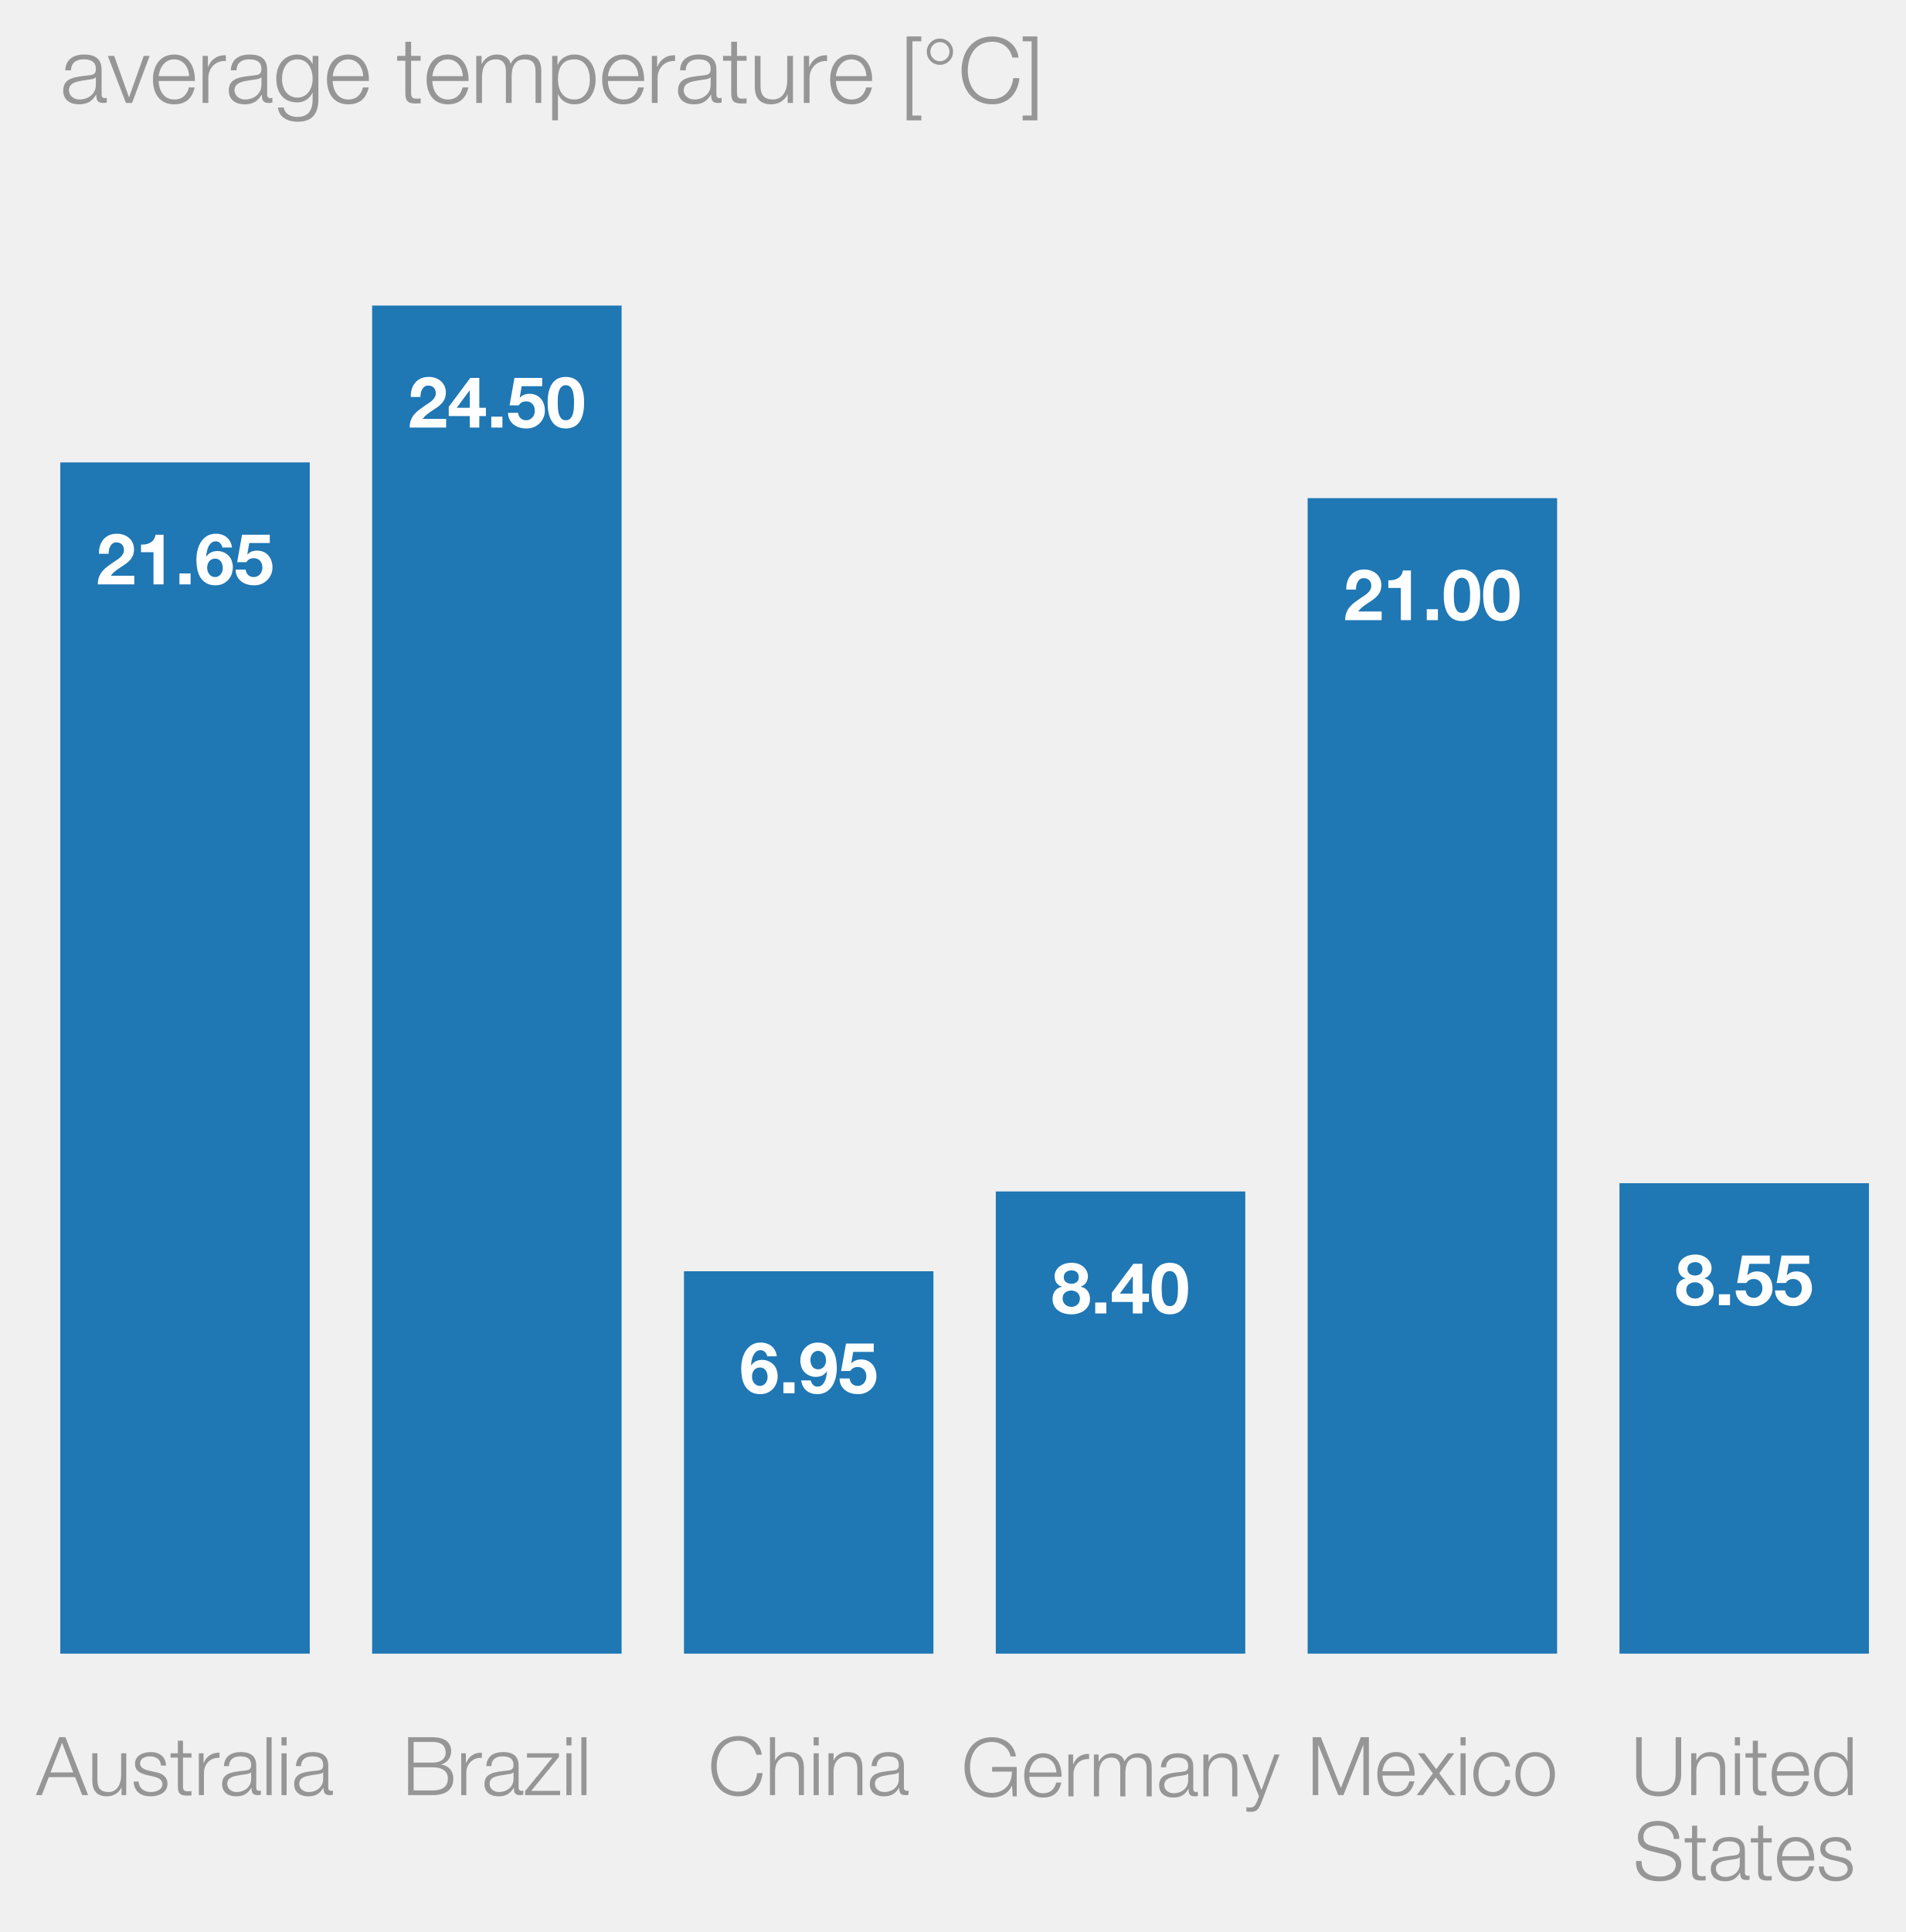
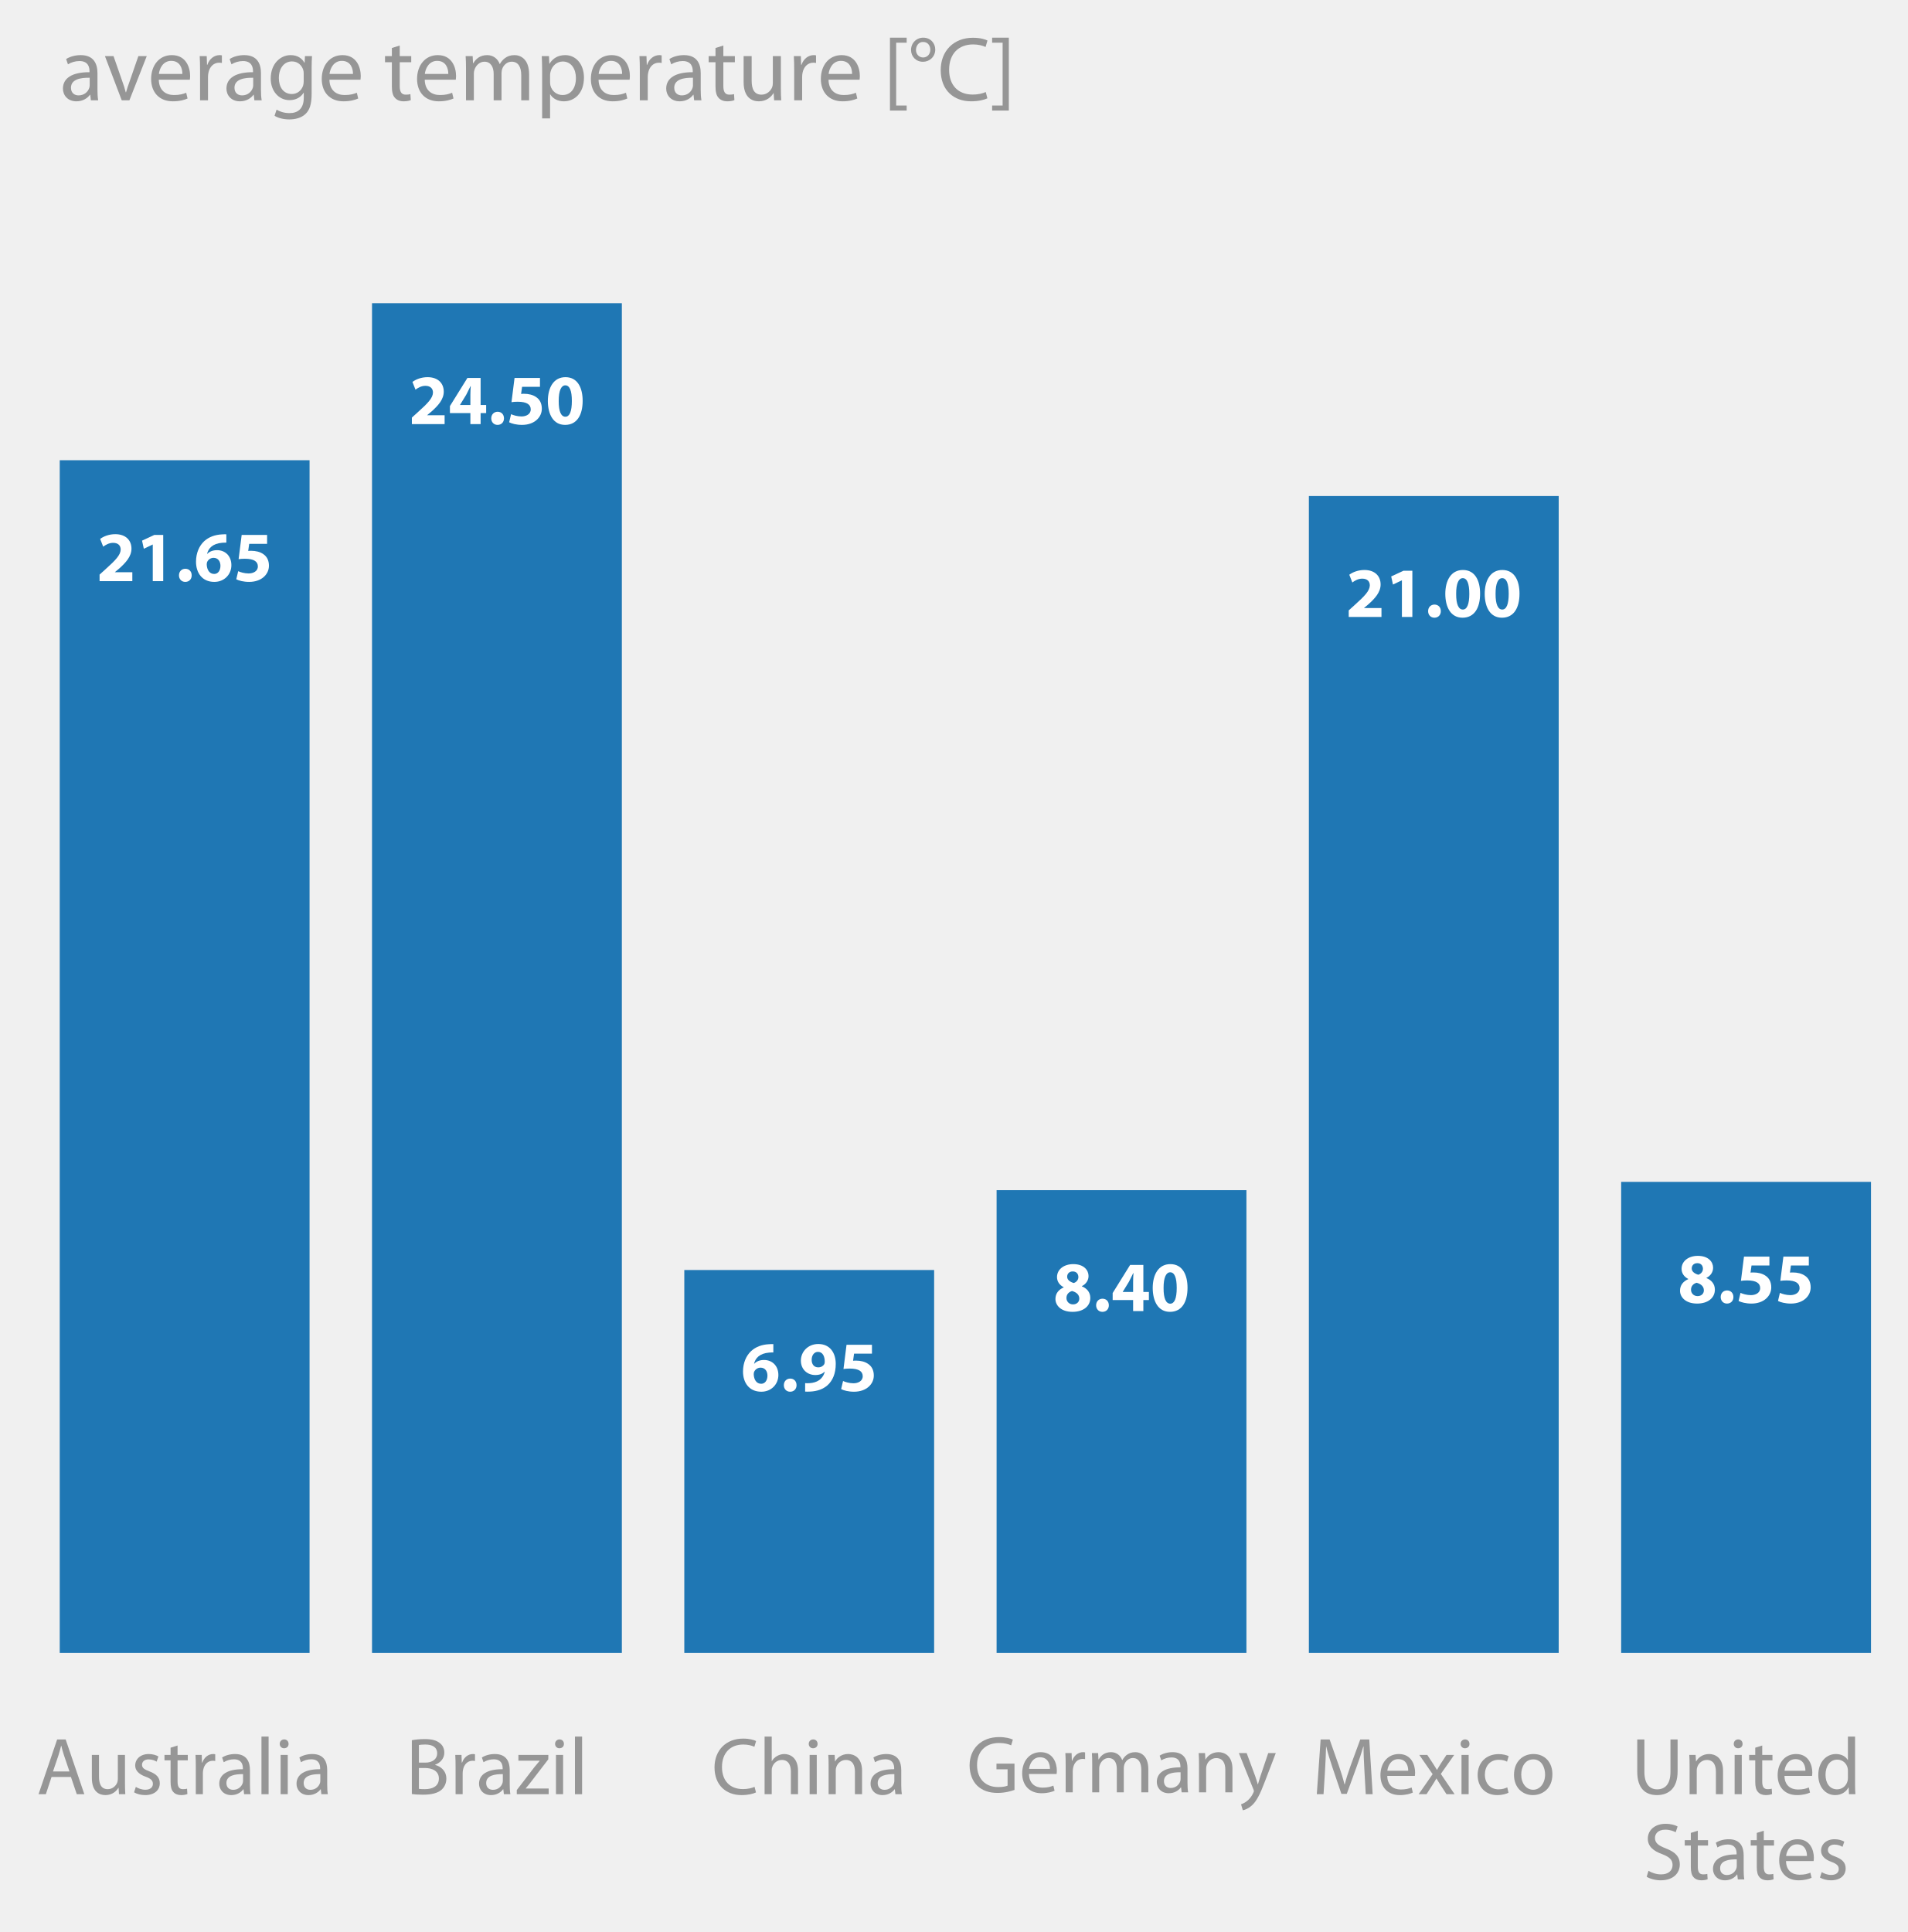
- <svg xmlns="http://www.w3.org/2000/svg" xmlns:xlink="http://www.w3.org/1999/xlink" height="508.507" viewBox="0 0 376.227 381.38" width="501.636">
+ <svg xmlns="http://www.w3.org/2000/svg" xmlns:xlink="http://www.w3.org/1999/xlink" width="501.465" height="507.892" viewBox="0 0 376.099 380.919">
  <defs>
-     <style>*{stroke-linecap:butt;stroke-linejoin:round}</style>
+     <style>*{stroke-linejoin:round;stroke-linecap:butt}</style>
  </defs>
  <g id="figure_1">
-     <path d="M0 381.38h376.227V0H0z" style="fill:none" id="patch_1" />
+     <path d="M0 380.92h376.099V0H0v380.92z" style="fill:none" id="patch_1" />
    <g id="axes_1">
-       <path d="M11.907 326.435h357.12V60.323H11.907z" style="fill:none" id="patch_2" />
+       <path d="M11.779 325.892h357.12V59.78H11.779v266.112z" style="fill:none" id="patch_2" />
      <g id="matplotlib.axis_1">
        <g id="xtick_1">
          <g id="line2d_1">
            <defs>
-               <path d="M0 0v3.5" id="m6595625909" />
-             </defs>
-             <use style="fill:#969696" x="36.536" xlink:href="#m6595625909" y="326.435" />
-           </g>
-           <g style="fill:#969696" transform="matrix(.16 0 0 -.16 7.2 354.36)" id="text_1">
-             <defs>
-               <path d="M-45 0h467l551 1421h2080L3610 0h467L2285 4570h-487L-45 0zm2067 4134 884-2342H1107l915 2342z" id="HelveticaNeue-Light-41" transform="scale(.01563)" />
-               <path d="M3059 3302h-403V1568c0-672-301-1325-992-1325-640 0-864 314-883 909v2150H378V1158C378 390 704-96 1536-96c493 0 928 250 1139 691h13V0h371v3302z" id="HelveticaNeue-Light-75" transform="scale(.01563)" />
-               <path d="M2765 2336c-26 717-551 1062-1210 1062-582 0-1241-256-1241-928 0-563 396-742 921-883l519-115c364-90 723-218 723-602 0-460-525-627-903-627-537 0-940 282-972 826H198C262 262 787-96 1555-96c615 0 1325 275 1325 992 0 576-480 845-941 915l-537 122c-276 70-685 198-685 557 0 428 422 569 781 569 460 0 844-224 864-723h403z" id="HelveticaNeue-Light-73" transform="scale(.01563)" />
-               <path d="M1024 4294H621v-992H45v-339h576V704c-7-563 179-742 717-742 121 0 236 12 358 12v346c-115-13-230-19-346-19-288 19-326 173-326 435v2227h672v339h-672v992z" id="HelveticaNeue-Light-74" transform="scale(.01563)" />
-               <path d="M384 0h403v1760c0 685 499 1222 1229 1184v403c-595 26-1043-288-1248-819h-13v774H384V0z" id="HelveticaNeue-Light-72" transform="scale(.01563)" />
-               <path d="M2496 1280c6-646-538-1037-1152-1037-378 0-736 250-736 653 0 646 851 640 1536 762 109 19 288 51 339 147h13v-525zM749 2291c13 538 384 768 883 768 474 0 864-134 864-678 0-365-186-410-518-448-871-103-1773-135-1773-1063 0-665 499-966 1107-966 634 0 922 243 1203 672h13c0-346 64-576 474-576 108 0 172 6 262 26v339c-32-13-83-26-128-26-160 0-237 90-237 243v1754c0 883-633 1062-1216 1062-755 0-1299-332-1337-1107h403z" id="HelveticaNeue-Light-61" transform="scale(.01563)" />
-               <path d="M390 0h404v4570H390V0z" id="HelveticaNeue-Light-6c" transform="scale(.01563)" />
-               <path d="M390 0h404v3302H390V0zm0 3923h404v647H390v-647z" id="HelveticaNeue-Light-69" transform="scale(.01563)" />
-             </defs>
-             <use xlink:href="#HelveticaNeue-Light-41" />
-             <use x="63" xlink:href="#HelveticaNeue-Light-75" />
-             <use x="116.7" xlink:href="#HelveticaNeue-Light-73" />
-             <use x="164.8" xlink:href="#HelveticaNeue-Light-74" />
-             <use x="194.4" xlink:href="#HelveticaNeue-Light-72" />
-             <use x="225.9" xlink:href="#HelveticaNeue-Light-61" />
-             <use x="277.8" xlink:href="#HelveticaNeue-Light-6c" />
-             <use x="296.3" xlink:href="#HelveticaNeue-Light-69" />
-             <use x="314.8" xlink:href="#HelveticaNeue-Light-61" />
+               <path id="m51f9a5dff1" d="M0 0v3.5" />
+             </defs>
+             <use xlink:href="#m51f9a5dff1" x="36.407" y="325.892" style="fill:#969696" />
+           </g>
+           <g style="fill:#969696" transform="matrix(.16 0 0 -.16 7.2 353.752)" id="text_1">
+             <defs>
+               <path id="MyriadPro-Regular-41" d="M2714 1357 3174 0h596L2298 4314h-672L160 0h576l448 1357h1530zm-1415 435 423 1248c83 262 153 525 217 781h13c64-250 128-506 224-787l422-1242H1299z" transform="scale(.01563)" />
+               <path id="MyriadPro-Regular-75" d="M3059 3098h-563V1197c0-103-19-205-51-288-103-250-365-512-743-512-512 0-691 397-691 985v1716H448V1286C448 198 1030-70 1517-70c550 0 877 326 1024 576h13l32-506h499c-19 243-26 525-26 845v2253z" transform="scale(.01563)" />
+               <path id="MyriadPro-Regular-73" d="M250 147C467 19 781-70 1120-70c736 0 1158 390 1158 934 0 461-275 730-812 934-404 154-589 269-589 525 0 231 185 423 518 423 288 0 512-103 634-180l141 410c-173 102-448 192-762 192-666 0-1069-410-1069-909 0-371 263-678 819-877 416-153 576-300 576-569 0-256-192-461-601-461-282 0-576 115-743 224L250 147z" transform="scale(.01563)" />
+               <path id="MyriadPro-Regular-74" d="M595 3667v-569H115v-429h480V979c0-365 58-640 218-806C947 19 1158-70 1421-70c217 0 390 38 499 83l-26 422c-83-25-172-38-326-38-314 0-422 217-422 601v1671h806v429h-806v742l-551-173z" transform="scale(.01563)" />
+               <path id="MyriadPro-Regular-72" d="M467 0h557v1651c0 96 13 186 26 263 76 422 358 723 755 723 77 0 134-7 192-19v531c-51 13-96 19-160 19-378 0-717-262-858-678h-25l-20 608H442c19-288 25-602 25-967V0z" transform="scale(.01563)" />
+               <path id="MyriadPro-Regular-61" d="M2643 1901c0 621-230 1267-1177 1267-391 0-762-109-1018-275l128-371c218 140 518 230 806 230 634 0 704-461 704-717v-64C890 1978 224 1568 224 819c0-448 320-889 947-889 442 0 775 217 947 460h20l44-390h512c-38 211-51 474-51 742v1159zm-544-858c0-57-13-121-32-179-89-262-345-518-749-518-288 0-531 172-531 537 0 602 698 711 1312 698v-538z" transform="scale(.01563)" />
+               <path id="MyriadPro-Regular-6c" d="M467 0h563v4544H467V0z" transform="scale(.01563)" />
+               <path id="MyriadPro-Regular-69" d="M1030 0v3098H467V0h563zM749 4320c-205 0-352-154-352-352 0-192 141-346 339-346 224 0 365 154 358 346 0 198-134 352-345 352z" transform="scale(.01563)" />
+             </defs>
+             <use xlink:href="#MyriadPro-Regular-41" />
+             <use xlink:href="#MyriadPro-Regular-75" x="61.2" />
+             <use xlink:href="#MyriadPro-Regular-73" x="116.3" />
+             <use xlink:href="#MyriadPro-Regular-74" x="155.9" />
+             <use xlink:href="#MyriadPro-Regular-72" x="189" />
+             <use xlink:href="#MyriadPro-Regular-61" x="221.7" />
+             <use xlink:href="#MyriadPro-Regular-6c" x="269.9" />
+             <use xlink:href="#MyriadPro-Regular-69" x="293.5" />
+             <use xlink:href="#MyriadPro-Regular-61" x="316.9" />
          </g>
        </g>
        <g id="xtick_2">
-           <use style="fill:#969696" x="98.109" xlink:href="#m6595625909" y="326.435" id="line2d_2" />
-           <g style="fill:#969696" transform="matrix(.16 0 0 -.16 79.436 354.36)" id="text_2">
-             <defs>
-               <path d="M896 2195h1498c761 0 1203-301 1203-883 0-730-557-947-1203-941H896v1824zM461 0h1933c1484 0 1638 864 1638 1299 0 595-378 1037-966 1114v13c473 102 793 544 793 1024 0 851-697 1120-1465 1120H461V0zm435 4198h1498c678 0 1030-288 1030-857 0-429-333-775-1030-775H896v1632z" id="HelveticaNeue-Light-42" transform="scale(.01563)" />
-               <path d="M2765 3014v288H243v-339h2010L96 326V0h2758v339H582l2183 2675z" id="HelveticaNeue-Light-7a" transform="scale(.01563)" />
-             </defs>
-             <use xlink:href="#HelveticaNeue-Light-42" />
-             <use x="66.7" xlink:href="#HelveticaNeue-Light-72" />
-             <use x="98.2" xlink:href="#HelveticaNeue-Light-61" />
-             <use x="150.1" xlink:href="#HelveticaNeue-Light-7a" />
-             <use x="196.4" xlink:href="#HelveticaNeue-Light-69" />
-             <use x="214.9" xlink:href="#HelveticaNeue-Light-6c" />
+           <use xlink:href="#m51f9a5dff1" x="97.98" y="325.892" style="fill:#969696" id="line2d_2" />
+           <g style="fill:#969696" transform="matrix(.16 0 0 -.16 79.987 353.752)" id="text_2">
+             <defs>
+               <path id="MyriadPro-Regular-42" d="M486 13c186-26 480-51 864-51 704 0 1191 128 1492 403 217 211 364 493 364 864 0 640-480 979-889 1081v13c454 167 729 531 729 947 0 340-134 596-358 762-269 218-627 314-1184 314-390 0-774-39-1018-90V13zm557 3865c90 20 237 39 493 39 563 0 947-199 947-704 0-416-345-723-934-723h-506v1388zm0-1811h461c608 0 1114-243 1114-832 0-627-532-838-1108-838-198 0-358 6-467 25v1645z" transform="scale(.01563)" />
+               <path id="MyriadPro-Regular-7a" d="M115 0h2515v448H819v13c141 160 269 313 397 486l1382 1799 7 352H243v-455h1677v-13c-141-166-269-313-403-480L115 326V0z" transform="scale(.01563)" />
+             </defs>
+             <use xlink:href="#MyriadPro-Regular-42" />
+             <use xlink:href="#MyriadPro-Regular-72" x="54.2" />
+             <use xlink:href="#MyriadPro-Regular-61" x="86.9" />
+             <use xlink:href="#MyriadPro-Regular-7a" x="135.1" />
+             <use xlink:href="#MyriadPro-Regular-69" x="177.9" />
+             <use xlink:href="#MyriadPro-Regular-6c" x="201.3" />
          </g>
        </g>
        <g id="xtick_3">
-           <use style="fill:#969696" x="159.681" xlink:href="#m6595625909" y="326.435" id="line2d_3" />
-           <g style="fill:#969696" transform="matrix(.16 0 0 -.16 139.824 354.36)" id="text_3">
-             <defs>
-               <path d="M4237 3187c-115 960-973 1479-1837 1479-1440 0-2157-1133-2157-2381S960-96 2400-96c1069 0 1779 717 1901 1837h-435c-84-813-621-1466-1466-1466-1210 0-1722 1011-1722 2010 0 998 512 2009 1722 2009 666 0 1248-403 1402-1107h435z" id="HelveticaNeue-Light-43" transform="scale(.01563)" />
-               <path d="M378 0h403v1926c13 647 397 1133 1037 1133 652 0 838-429 838-998V0h403v2125c0 787-281 1273-1209 1273-468 0-909-268-1056-665h-13v1837H378V0z" id="HelveticaNeue-Light-68" transform="scale(.01563)" />
-               <path d="M378 0h403v1926c13 647 397 1133 1037 1133 652 0 838-429 838-998V0h403v2125c0 787-281 1273-1209 1273-468 0-909-268-1056-665h-13v569H378V0z" id="HelveticaNeue-Light-6e" transform="scale(.01563)" />
-             </defs>
-             <use xlink:href="#HelveticaNeue-Light-43" />
-             <use x="70.4" xlink:href="#HelveticaNeue-Light-68" />
-             <use x="124.1" xlink:href="#HelveticaNeue-Light-69" />
-             <use x="142.6" xlink:href="#HelveticaNeue-Light-6e" />
-             <use x="196.3" xlink:href="#HelveticaNeue-Light-61" />
+           <use xlink:href="#m51f9a5dff1" x="159.552" y="325.892" style="fill:#969696" id="line2d_3" />
+           <g style="fill:#969696" transform="matrix(.16 0 0 -.16 140.304 353.752)" id="text_3">
+             <defs>
+               <path id="MyriadPro-Regular-43" d="M3386 582c-224-108-570-179-909-179-1050 0-1658 679-1658 1735 0 1132 672 1779 1683 1779 359 0 660-77 871-179l134 454c-147 77-486 192-1024 192-1337 0-2253-915-2253-2266C230 704 1146-70 2362-70c524 0 934 108 1139 211l-115 441z" transform="scale(.01563)" />
+               <path id="MyriadPro-Regular-68" d="M467 0h563v1869c0 109 7 192 39 269 102 307 390 563 755 563 531 0 717-423 717-922V0h563v1843c0 1069-666 1325-1082 1325-211 0-409-64-576-160-172-96-313-237-403-397h-13v1933H467V0z" transform="scale(.01563)" />
+               <path id="MyriadPro-Regular-6e" d="M467 0h563v1862c0 96 13 192 39 263 96 313 384 576 755 576 531 0 717-416 717-915V0h563v1850c0 1062-666 1318-1094 1318-512 0-871-288-1024-582h-13l-32 512H442c19-256 25-519 25-839V0z" transform="scale(.01563)" />
+             </defs>
+             <use xlink:href="#MyriadPro-Regular-43" />
+             <use xlink:href="#MyriadPro-Regular-68" x="58" />
+             <use xlink:href="#MyriadPro-Regular-69" x="113.5" />
+             <use xlink:href="#MyriadPro-Regular-6e" x="136.9" />
+             <use xlink:href="#MyriadPro-Regular-61" x="192.4" />
          </g>
        </g>
        <g id="xtick_4">
-           <use style="fill:#969696" x="221.253" xlink:href="#m6595625909" y="326.435" id="line2d_4" />
-           <g style="fill:#969696" transform="matrix(.16 0 0 -.16 189.837 354.6)" id="text_4">
-             <defs>
-               <path d="M4365 2323H2426v-371h1555c19-966-570-1677-1581-1677-1210 0-1722 1011-1722 2010 0 998 512 2009 1722 2009 870 0 1414-620 1472-1145h435c-166 998-947 1517-1907 1517-1440 0-2157-1133-2157-2381S960-96 2400-96c659 0 1274 275 1581 928h13l57-832h314v2323z" id="HelveticaNeue-Light-47" transform="scale(.01563)" />
-               <path d="M3162 1542c32 928-391 1856-1453 1856-1050 0-1491-876-1491-1747C218 710 659-96 1709-96c832 0 1267 435 1440 1184h-403c-128-499-448-845-1037-845-775 0-1082 711-1088 1299h2541zM621 1882c64 601 429 1177 1088 1177 653 0 1030-569 1049-1177H621z" id="HelveticaNeue-Light-65" transform="scale(.01563)" />
-               <path d="M384 0h403v1843c7 691 288 1216 986 1216 512 0 697-371 691-819V0h403v1869c0 614 199 1190 896 1190 576 0 781-294 781-838V0h403v2240c0 781-371 1158-1094 1158-435 0-851-211-1050-646-121 435-512 646-947 646-525 0-870-256-1082-652h-19v556H384V0z" id="HelveticaNeue-Light-6d" transform="scale(.01563)" />
-               <path d="m1331 13-141-378c-134-307-217-518-576-518-89 0-179 13-275 32v-339c64-26 147-26 307-32 506 0 640 160 871 716l1433 3808h-403L1530 486 442 3302H13L1331 13z" id="HelveticaNeue-Light-79" transform="scale(.01563)" />
-             </defs>
-             <use xlink:href="#HelveticaNeue-Light-47" />
-             <use x="74.1" xlink:href="#HelveticaNeue-Light-65" />
-             <use x="126" xlink:href="#HelveticaNeue-Light-72" />
-             <use x="157.5" xlink:href="#HelveticaNeue-Light-6d" />
-             <use x="240.8" xlink:href="#HelveticaNeue-Light-61" />
-             <use x="292.7" xlink:href="#HelveticaNeue-Light-6e" />
-             <use x="346.4" xlink:href="#HelveticaNeue-Light-79" />
+           <use xlink:href="#m51f9a5dff1" x="221.125" y="325.892" style="fill:#969696" id="line2d_4" />
+           <g style="fill:#969696" transform="matrix(.16 0 0 -.16 190.597 353.385)" id="text_4">
+             <defs>
+               <path id="MyriadPro-Regular-47" d="M3770 2266H2349v-448h877V531c-128-64-378-115-743-115-1005 0-1664 646-1664 1741 0 1081 685 1734 1735 1734 435 0 723-83 953-185l135 454c-186 90-576 198-1076 198-1446 0-2329-940-2336-2227 0-672 231-1248 602-1606 422-403 960-570 1613-570 582 0 1075 147 1325 237v2074z" transform="scale(.01563)" />
+               <path id="MyriadPro-Regular-65" d="M2957 1446c6 58 19 148 19 263 0 569-269 1459-1280 1459-902 0-1453-736-1453-1670C243 563 813-70 1766-70c493 0 832 108 1031 198l-96 403c-211-89-455-160-858-160-563 0-1049 314-1062 1075h2176zM787 1850c45 390 295 915 864 915 634 0 787-557 781-915H787z" transform="scale(.01563)" />
+               <path id="MyriadPro-Regular-6d" d="M467 0h551v1869c0 96 12 192 44 275 90 282 346 563 698 563 429 0 646-358 646-851V0h551v1914c0 102 19 204 45 281 96 275 345 512 665 512 455 0 672-358 672-953V0h551v1824c0 1075-608 1344-1018 1344-294 0-499-77-685-218-128-96-249-230-345-403h-13c-135 365-455 621-877 621-512 0-800-275-973-570h-19l-26 500H442c19-256 25-519 25-839V0z" transform="scale(.01563)" />
+               <path id="MyriadPro-Regular-79" d="M58 3098 1203 243c26-70 39-115 39-147s-20-77-45-134c-128-288-320-506-474-628-166-140-352-230-493-275l141-473c141 25 416 121 691 364 384 333 660 877 1063 1940l845 2208h-596l-614-1818c-77-224-141-461-198-646h-13c-51 185-128 428-199 633L672 3098H58z" transform="scale(.01563)" />
+             </defs>
+             <use xlink:href="#MyriadPro-Regular-47" />
+             <use xlink:href="#MyriadPro-Regular-65" x="64.6" />
+             <use xlink:href="#MyriadPro-Regular-72" x="114.7" />
+             <use xlink:href="#MyriadPro-Regular-6d" x="147.4" />
+             <use xlink:href="#MyriadPro-Regular-61" x="230.8" />
+             <use xlink:href="#MyriadPro-Regular-6e" x="279" />
+             <use xlink:href="#MyriadPro-Regular-79" x="334.5" />
          </g>
        </g>
        <g id="xtick_5">
-           <use style="fill:#969696" x="282.826" xlink:href="#m6595625909" y="326.435" id="line2d_5" />
-           <g style="fill:#969696" transform="matrix(.16 0 0 -.16 258.082 354.36)" id="text_5">
-             <defs>
-               <path d="M448 0h435v3949h13L2464 0h410l1561 3949h13V0h435v4570h-640L2669 563 1088 4570H448V0z" id="HelveticaNeue-Light-4d" transform="scale(.01563)" />
-               <path d="M6 0h500l1017 1389L2560 0h512L1786 1722l1190 1580h-506l-921-1254-941 1254H102l1184-1587L6 0z" id="HelveticaNeue-Light-78" transform="scale(.01563)" />
-               <path d="M3117 2266c-90 755-634 1132-1338 1132-1011 0-1561-800-1561-1747S768-96 1779-96c736 0 1255 486 1363 1280h-403c-51-550-461-941-960-941-774 0-1158 704-1158 1408s384 1408 1158 1408c525 0 826-301 935-793h403z" id="HelveticaNeue-Light-63" transform="scale(.01563)" />
-               <path d="M1779 3398c-1011 0-1561-800-1561-1747S768-96 1779-96s1562 800 1562 1747-551 1747-1562 1747zm0-339c775 0 1159-704 1159-1408S2554 243 1779 243c-774 0-1158 704-1158 1408s384 1408 1158 1408z" id="HelveticaNeue-Light-6f" transform="scale(.01563)" />
-             </defs>
-             <use xlink:href="#HelveticaNeue-Light-4d" />
-             <use x="83.3" xlink:href="#HelveticaNeue-Light-65" />
-             <use x="135.2" xlink:href="#HelveticaNeue-Light-78" />
-             <use x="183.3" xlink:href="#HelveticaNeue-Light-69" />
-             <use x="201.8" xlink:href="#HelveticaNeue-Light-63" />
-             <use x="253.7" xlink:href="#HelveticaNeue-Light-6f" />
+           <use xlink:href="#m51f9a5dff1" x="282.697" y="325.892" style="fill:#969696" id="line2d_5" />
+           <g style="fill:#969696" transform="matrix(.16 0 0 -.16 258.705 353.752)" id="text_5">
+             <defs>
+               <path id="MyriadPro-Regular-4d" d="M4230 0h544l-268 4314h-711l-768-2087c-192-544-345-1017-454-1453h-19c-109 448-256 922-436 1453l-736 2087H672L371 0h531l116 1850c38 646 70 1369 83 1907h13c121-512 294-1069 499-1677L2310 26h423l761 2092c218 589 397 1133 544 1639h20c-7-538 32-1261 64-1863L4230 0z" transform="scale(.01563)" />
+               <path id="MyriadPro-Regular-78" d="m102 3098 1050-1517L51 0h621l448 698c115 185 224 345 326 537h13c109-185 211-358 333-537L2246 0h640L1798 1600l1056 1498h-608l-435-660c-102-166-205-326-307-512h-19c-103 173-199 333-314 506l-441 666H102z" transform="scale(.01563)" />
+               <path id="MyriadPro-Regular-63" d="M2579 538c-160-71-371-154-691-154-614 0-1075 442-1075 1158 0 647 384 1172 1094 1172 307 0 519-71 653-148l128 436c-154 76-448 160-781 160-1011 0-1664-692-1664-1645C243 570 851-70 1786-70c416 0 742 108 889 185l-96 423z" transform="scale(.01563)" />
+               <path id="MyriadPro-Regular-6f" d="M1779 3168c-857 0-1536-608-1536-1645C243 544 890-70 1728-70c749 0 1542 499 1542 1644 0 948-601 1594-1491 1594zm-13-422c666 0 928-666 928-1191 0-697-403-1203-940-1203-551 0-941 512-941 1190 0 589 288 1204 953 1204z" transform="scale(.01563)" />
+             </defs>
+             <use xlink:href="#MyriadPro-Regular-4d" />
+             <use xlink:href="#MyriadPro-Regular-65" x="80.4" />
+             <use xlink:href="#MyriadPro-Regular-78" x="130.5" />
+             <use xlink:href="#MyriadPro-Regular-69" x="176.8" />
+             <use xlink:href="#MyriadPro-Regular-63" x="200.2" />
+             <use xlink:href="#MyriadPro-Regular-6f" x="245" />
          </g>
        </g>
        <g id="xtick_6">
-           <use style="fill:#969696" x="344.398" xlink:href="#m6595625909" y="326.435" id="line2d_6" />
+           <use xlink:href="#m51f9a5dff1" x="344.27" y="325.892" style="fill:#969696" id="line2d_6" />
          <g id="text_6">
-             <g style="fill:#969696" transform="matrix(.16 0 0 -.16 322.03 354.36)">
+             <g style="fill:#969696" transform="matrix(.16 0 0 -.16 321.613 353.752)">
              <defs>
-                 <path d="M416 1645C416 704 922-96 2189-96c1273 0 1779 800 1779 1741v2925h-435V1741c6-1063-499-1466-1344-1466-839 0-1344 403-1338 1466v2829H416V1645z" id="HelveticaNeue-Light-55" transform="scale(.01563)" />
-                 <path d="M646 1651c0 685 314 1408 1082 1408 858 0 1158-723 1158-1408S2586 243 1728 243C960 243 646 966 646 1651zm2644 2919h-404V2675h-12c-173 474-653 723-1146 723-1005 0-1485-812-1485-1747C243 717 723-96 1728-96c480 0 1005 294 1178 723h12V0h372v4570z" id="HelveticaNeue-Light-64" transform="scale(.01563)" />
+                 <path id="MyriadPro-Regular-55" d="M480 4314V1773C480 435 1146-70 2029-70c934 0 1632 544 1632 1868v2516h-563V1760c0-954-410-1376-1050-1376-576 0-1005 410-1005 1376v2554H480z" transform="scale(.01563)" />
+                 <path id="MyriadPro-Regular-64" d="M2579 4544V2694h-13c-140 250-460 474-934 474-755 0-1395-634-1389-1664C243 563 819-70 1568-70c506 0 883 262 1056 608h13l25-538h506c-19 211-26 525-26 800v3744h-563zm0-3245c0-89-6-166-25-243-103-422-448-672-826-672-608 0-915 518-915 1146 0 684 345 1196 928 1196 422 0 729-294 813-652 19-71 25-167 25-237v-538z" transform="scale(.01563)" />
              </defs>
-               <use xlink:href="#HelveticaNeue-Light-55" />
-               <use x="68.5" xlink:href="#HelveticaNeue-Light-6e" />
-               <use x="122.2" xlink:href="#HelveticaNeue-Light-69" />
-               <use x="140.7" xlink:href="#HelveticaNeue-Light-74" />
-               <use x="170.3" xlink:href="#HelveticaNeue-Light-65" />
-               <use x="222.2" xlink:href="#HelveticaNeue-Light-64" />
+               <use xlink:href="#MyriadPro-Regular-55" />
+               <use xlink:href="#MyriadPro-Regular-6e" x="64.7" />
+               <use xlink:href="#MyriadPro-Regular-69" x="120.2" />
+               <use xlink:href="#MyriadPro-Regular-74" x="143.6" />
+               <use xlink:href="#MyriadPro-Regular-65" x="176.7" />
+               <use xlink:href="#MyriadPro-Regular-64" x="226.8" />
            </g>
-             <g style="fill:#969696" transform="matrix(.16 0 0 -.16 322.47 371.125)">
+             <g style="fill:#969696" transform="matrix(.16 0 0 -.16 324 370.552)">
              <defs>
-                 <path d="M230 1504C179 390 973-96 2054-96c1620 0 1748 992 1748 1306 0 748-538 1030-1184 1203l-1114 275c-371 90-691 269-691 698 0 678 550 908 1145 908 647 0 1223-352 1248-1049h436c6 934-788 1421-1690 1421-1286 0-1574-839-1574-1287 0-710 492-966 1030-1101l1018-249c422-103 940-307 940-826 0-665-729-928-1209-928-832 0-1511 288-1491 1229H230z" id="HelveticaNeue-Light-53" transform="scale(.01563)" />
+                 <path id="MyriadPro-Regular-53" d="M269 211C499 58 954-70 1370-70c1017 0 1510 582 1510 1248 0 633-371 985-1101 1267-595 230-857 429-857 832 0 294 224 646 812 646 391 0 679-128 820-205l153 455c-192 109-512 211-953 211-839 0-1396-499-1396-1171 0-608 436-973 1140-1223 582-224 812-454 812-857 0-435-332-736-902-736-384 0-749 128-998 281L269 211z" transform="scale(.01563)" />
              </defs>
-               <use xlink:href="#HelveticaNeue-Light-53" />
-               <use x="63" xlink:href="#HelveticaNeue-Light-74" />
-               <use x="92.6" xlink:href="#HelveticaNeue-Light-61" />
-               <use x="144.5" xlink:href="#HelveticaNeue-Light-74" />
-               <use x="174.1" xlink:href="#HelveticaNeue-Light-65" />
-               <use x="226" xlink:href="#HelveticaNeue-Light-73" />
+               <use xlink:href="#MyriadPro-Regular-53" />
+               <use xlink:href="#MyriadPro-Regular-74" x="49.3" />
+               <use xlink:href="#MyriadPro-Regular-61" x="82.4" />
+               <use xlink:href="#MyriadPro-Regular-74" x="130.6" />
+               <use xlink:href="#MyriadPro-Regular-65" x="163.7" />
+               <use xlink:href="#MyriadPro-Regular-73" x="213.8" />
            </g>
          </g>
        </g>
      </g>
-       <path clip-path="url(#p8be346bf14)" d="M11.907 326.435h49.258V91.28H11.907z" style="fill:#1f77b4" id="patch_3" />
-       <path clip-path="url(#p8be346bf14)" d="M73.48 326.435h49.258V60.323H73.48z" style="fill:#1f77b4" id="patch_4" />
-       <path clip-path="url(#p8be346bf14)" d="M135.052 326.435h49.258v-75.489h-49.258z" style="fill:#1f77b4" id="patch_5" />
-       <path clip-path="url(#p8be346bf14)" d="M196.625 326.435h49.257v-91.238h-49.257z" style="fill:#1f77b4" id="patch_6" />
-       <path clip-path="url(#p8be346bf14)" d="M258.197 326.435h49.258V98.34h-49.258z" style="fill:#1f77b4" id="patch_7" />
-       <path clip-path="url(#p8be346bf14)" d="M319.77 326.435h49.257v-92.868H319.77z" style="fill:#1f77b4" id="patch_8" />
-       <g style="fill:#fff" transform="matrix(.14 0 0 -.14 19.024 115.357)" id="text_7">
-         <defs>
-           <path d="M237 2758h870q0 180 35 362 36 182 119 332 83 151 220 244 138 93 337 93 294 0 483-183 189-182 189-508 0-205-93-365t-231-288q-137-128-304-234-166-105-313-208-288-198-548-390-259-192-451-420-192-227-304-515T134 0h3290v781H1306q166 230 383 403 218 173 448 323 231 151 458 304 227 154 406 342 180 189 288 432 109 244 109 583 0 326-125 588-124 263-336 442-211 180-489 276t-586 96q-403 0-714-138-310-138-515-384-204-246-307-576-102-330-89-714z" id="HelveticaNeue-Bold-32" transform="scale(.01563)" />
-           <path d="M2509 0v4480h-723q-39-256-161-429-121-173-297-279-176-105-397-147-221-41-457-35v-684h1126V0h909z" id="HelveticaNeue-Bold-31" transform="scale(.01563)" />
-           <path d="M384 986V0h1005v986H384z" id="HelveticaNeue-Bold-2e" transform="scale(.01563)" />
-           <path d="M1830 2323q173 0 304-74 132-73 215-192 83-118 124-269 42-150 42-310 0-153-45-301-44-147-134-262t-215-186q-124-70-291-70-172 0-307 70-134 71-227 189-93 119-141 269-48 151-48 304 0 167 45 317t134 265q90 116 227 183 138 67 317 67zm653 1005h864q-38 301-160 531-121 231-313 387-192 157-442 240-250 84-538 84-480 0-813-212-332-211-544-547-211-336-307-752t-96-832q0-429 77-842 77-412 275-739 199-326 531-528 333-201 839-201 352 0 640 124 288 125 496 346t320 518q112 298 112 644 0 269-83 531t-263 467q-192 211-467 336t-563 125q-326 0-576-115t-435-384l-13 13q6 185 51 422t141 445q96 208 259 352t407 144q236 0 396-167 160-166 205-390z" id="HelveticaNeue-Bold-36" transform="scale(.01563)" />
-           <path d="M3200 3731v749H698L256 2003h819q135 186 288 272 154 87 397 87 186 0 326-64 141-64 243-180 103-115 154-269 51-153 51-326 0-166-54-323t-154-276q-99-118-243-192-144-73-323-73-307 0-506 182-198 183-230 490H115q7-352 144-618 138-265 368-444Q858 90 1155 3q298-86 624-86 339-7 640 111 301 119 528 336 227 218 361 516 135 298 135 643 0 314-93 592-92 279-268 483-176 205-432 326-256 122-589 122-269 0-480-80t-397-265l-13 13 179 1017h1850z" id="HelveticaNeue-Bold-35" transform="scale(.01563)" />
-         </defs>
-         <use xlink:href="#HelveticaNeue-Bold-32" />
-         <use x="55.6" xlink:href="#HelveticaNeue-Bold-31" />
-         <use x="111.2" xlink:href="#HelveticaNeue-Bold-2e" />
-         <use x="139" xlink:href="#HelveticaNeue-Bold-36" />
-         <use x="194.6" xlink:href="#HelveticaNeue-Bold-35" />
-       </g>
-       <g style="fill:#fff" transform="matrix(.14 0 0 -.14 80.597 84.401)" id="text_8">
-         <defs>
-           <path d="M1997 3341V1786H819l1159 1555h19zm0-2304V0h864v1037h595v749h-595v2694h-813L102 1869v-832h1895z" id="HelveticaNeue-Bold-34" transform="scale(.01563)" />
-           <path d="M1043 2259q0 115 3 278 4 164 23 336 19 173 64 343t125 304q80 134 204 217 125 84 311 84 185 0 313-84 128-83 211-217 84-134 125-304 42-170 64-343 23-172 26-336 3-163 3-278 0-192-13-464-12-272-80-525-67-252-218-432-150-179-431-179-275 0-423 179-147 180-214 432-67 253-80 525t-13 464zm-909 0q0-672 131-1123 132-451 356-720t521-384q298-115 631-115 339 0 636 115 298 115 525 384 228 269 359 720t131 1123q0 653-131 1098t-359 713q-227 269-525 384-297 116-636 116-333 0-631-116-297-115-521-384-224-268-356-713-131-445-131-1098z" id="HelveticaNeue-Bold-30" transform="scale(.01563)" />
-         </defs>
-         <use xlink:href="#HelveticaNeue-Bold-32" />
-         <use x="55.6" xlink:href="#HelveticaNeue-Bold-34" />
-         <use x="111.2" xlink:href="#HelveticaNeue-Bold-2e" />
-         <use x="139" xlink:href="#HelveticaNeue-Bold-35" />
-         <use x="194.6" xlink:href="#HelveticaNeue-Bold-30" />
-       </g>
-       <g style="fill:#fff" transform="matrix(.14 0 0 -.14 146.06 275.024)" id="text_9">
-         <defs>
-           <path d="M1728 2157q-173 0-304 73-131 74-215 192-83 119-125 269-41 151-41 311 0 153 45 300 45 148 134 263 90 115 218 185 128 71 288 71 173 0 307-71 135-70 227-189 93-118 141-269 48-150 48-303 0-167-45-317-44-150-134-266-90-115-224-182t-320-67zm-653-1005H211q39-294 160-525 122-230 314-390T1126-3q250-80 538-80 480 0 813 208t544 544q211 336 307 752t96 832q0 422-77 838t-275 745q-198 330-528 532t-842 202q-352 0-640-128t-496-349q-208-221-320-519-112-297-112-643 0-269 83-531 84-262 263-467 192-211 467-336t563-125q327 0 576 115 250 115 436 384l12-13q-12-185-54-422t-138-445q-96-208-256-352t-409-144q-237 0-397 166-160 167-205 391z" id="HelveticaNeue-Bold-39" transform="scale(.01563)" />
-         </defs>
-         <use xlink:href="#HelveticaNeue-Bold-36" />
-         <use x="55.6" xlink:href="#HelveticaNeue-Bold-2e" />
-         <use x="83.4" xlink:href="#HelveticaNeue-Bold-39" />
-         <use x="139" xlink:href="#HelveticaNeue-Bold-35" />
-       </g>
-       <g style="fill:#fff" transform="matrix(.14 0 0 -.14 207.633 259.275)" id="text_10">
-         <defs>
-           <path d="M1101 3264q0 154 54 269 55 115 151 192t220 118q125 42 260 42 211 0 342-64t204-160q74-96 100-202 26-105 26-195 0-288-192-439-192-150-480-150-276 0-481 150-204 151-204 439zm-826 83q0-333 166-583 167-249 493-338v-13q-403-96-624-384-220-288-220-717 0-365 144-628 144-262 384-435Q858 77 1162-3t630-80q314 0 614 86 301 87 538 259 237 173 381 435 144 263 144 621 0 423-218 714-217 291-621 381v13q327 108 490 358t163 582q0 167-77 375-76 208-252 390-176 183-464 311t-704 128q-276 0-545-77-268-77-483-231-214-153-349-384-134-230-134-531zm723-1990q0 345 230 527 231 183 564 183 160 0 297-51 138-51 243-147 106-96 167-228 61-131 61-291 0-166-58-307-57-141-163-240-105-99-243-154-138-54-304-54-160 0-307 54-147 55-253 154t-170 240q-64 141-64 314z" id="HelveticaNeue-Bold-38" transform="scale(.01563)" />
-         </defs>
-         <use xlink:href="#HelveticaNeue-Bold-38" />
-         <use x="55.6" xlink:href="#HelveticaNeue-Bold-2e" />
-         <use x="83.4" xlink:href="#HelveticaNeue-Bold-34" />
-         <use x="139" xlink:href="#HelveticaNeue-Bold-30" />
-       </g>
-       <g style="fill:#fff" transform="matrix(.14 0 0 -.14 265.314 122.417)" id="text_11">
-         <use xlink:href="#HelveticaNeue-Bold-32" />
-         <use x="55.6" xlink:href="#HelveticaNeue-Bold-31" />
-         <use x="111.2" xlink:href="#HelveticaNeue-Bold-2e" />
-         <use x="139" xlink:href="#HelveticaNeue-Bold-30" />
-         <use x="194.6" xlink:href="#HelveticaNeue-Bold-30" />
-       </g>
-       <g style="fill:#fff" transform="matrix(.14 0 0 -.14 330.778 257.646)" id="text_12">
-         <use xlink:href="#HelveticaNeue-Bold-38" />
-         <use x="55.6" xlink:href="#HelveticaNeue-Bold-2e" />
-         <use x="83.4" xlink:href="#HelveticaNeue-Bold-35" />
-         <use x="139" xlink:href="#HelveticaNeue-Bold-35" />
-       </g>
-       <g style="fill:#969696" transform="matrix(.18 0 0 -.18 11.907 20.323)" id="text_13">
-         <defs>
-           <path d="M1286 0h429l1235 3302h-416L1510 403h-12L461 3302H13L1286 0z" id="HelveticaNeue-Light-76" transform="scale(.01563)" />
-           <path d="M1709 378c-743 0-1088 646-1088 1312 0 684 320 1369 1088 1369 761 0 1062-723 1062-1369 0-672-365-1312-1062-1312zm1465 2924h-403v-569h-13c-160 365-569 665-1049 665-954 0-1491-755-1491-1664C218 794 653 38 1709 38c473 0 864 276 1049 679h13V269c0-807-320-1248-1062-1248-448 0-877 173-967 659H339c58-704 711-998 1370-998 1081 0 1459 601 1465 1587v3033z" id="HelveticaNeue-Light-67" transform="scale(.01563)" />
-           <path d="M3027 1651c0-685-313-1408-1081-1408-858 0-1159 723-1159 1408 0 749 269 1408 1159 1408 768 0 1081-723 1081-1408zM384-1222h403V627h13C973 154 1453-96 1946-96c1004 0 1484 813 1484 1747 0 935-480 1747-1484 1747-532 0-992-275-1178-723h-13v627H384v-4524z" id="HelveticaNeue-Light-70" transform="scale(.01563)" />
-           <path d="M1517-1222v339H890v5209h627v340H486v-5888h1031z" id="HelveticaNeue-Light-5b" transform="scale(.01563)" />
-           <path d="M358 3597c0-512 410-922 922-922s922 410 922 922-410 921-922 921-922-409-922-921zm250 0c0 371 301 672 672 672s672-301 672-672-301-672-672-672-672 301-672 672z" id="HelveticaNeue-Light-b0" transform="scale(.01563)" />
-           <path d="M26 4666v-340h627V-883H26v-339h1030v5888H26z" id="HelveticaNeue-Light-5d" transform="scale(.01563)" />
-         </defs>
-         <use xlink:href="#HelveticaNeue-Light-61" />
-         <use x="51.9" xlink:href="#HelveticaNeue-Light-76" />
-         <use x="98.2" xlink:href="#HelveticaNeue-Light-65" />
-         <use x="150.1" xlink:href="#HelveticaNeue-Light-72" />
-         <use x="181.6" xlink:href="#HelveticaNeue-Light-61" />
-         <use x="233.5" xlink:href="#HelveticaNeue-Light-67" />
-         <use x="289.1" xlink:href="#HelveticaNeue-Light-65" />
-         <use x="341" xlink:href="#HelveticaNeue-Light-20" />
-         <use x="368.8" xlink:href="#HelveticaNeue-Light-74" />
-         <use x="398.4" xlink:href="#HelveticaNeue-Light-65" />
-         <use x="450.3" xlink:href="#HelveticaNeue-Light-6d" />
-         <use x="533.6" xlink:href="#HelveticaNeue-Light-70" />
-         <use x="591" xlink:href="#HelveticaNeue-Light-65" />
-         <use x="642.9" xlink:href="#HelveticaNeue-Light-72" />
-         <use x="674.4" xlink:href="#HelveticaNeue-Light-61" />
-         <use x="726.3" xlink:href="#HelveticaNeue-Light-74" />
-         <use x="755.9" xlink:href="#HelveticaNeue-Light-75" />
-         <use x="809.6" xlink:href="#HelveticaNeue-Light-72" />
-         <use x="841.1" xlink:href="#HelveticaNeue-Light-65" />
-         <use x="893" xlink:href="#HelveticaNeue-Light-20" />
-         <use x="920.8" xlink:href="#HelveticaNeue-Light-5b" />
-         <use x="944.9" xlink:href="#HelveticaNeue-Light-b0" />
-         <use x="984.9" xlink:href="#HelveticaNeue-Light-43" />
-         <use x="1055.3" xlink:href="#HelveticaNeue-Light-5d" />
+       <path d="M11.779 325.892h49.257V90.736H11.78z" clip-path="url(#pe8e369d785)" style="fill:#1f77b4" id="patch_3" />
+       <path d="M73.35 325.892h49.259V59.78H73.35z" clip-path="url(#pe8e369d785)" style="fill:#1f77b4" id="patch_4" />
+       <path d="M134.923 325.892h49.258v-75.489h-49.258z" clip-path="url(#pe8e369d785)" style="fill:#1f77b4" id="patch_5" />
+       <path d="M196.496 325.892h49.258v-91.238h-49.258z" clip-path="url(#pe8e369d785)" style="fill:#1f77b4" id="patch_6" />
+       <path d="M258.068 325.892h49.258V97.796h-49.258z" clip-path="url(#pe8e369d785)" style="fill:#1f77b4" id="patch_7" />
+       <path d="M319.64 325.892H368.9v-92.867H319.64z" clip-path="url(#pe8e369d785)" style="fill:#1f77b4" id="patch_8" />
+       <g style="fill:#fff" transform="matrix(.14 0 0 -.14 19.047 114.576)" id="text_7">
+         <defs>
+           <path id="MyriadPro-Bold-32" d="M3219 0v800H1651v13l384 320c602 537 1107 1094 1107 1792 0 755-518 1305-1459 1305-563 0-1049-192-1363-428l275-698c218 166 531 346 890 346 480 0 685-269 685-608-13-487-455-954-1364-1767L269 589V0h2950z" transform="scale(.01563)" />
+           <path id="MyriadPro-Bold-31" d="M1510 0h941v4160h-806L544 3648l160-730 794 378h12V0z" transform="scale(.01563)" />
+           <path id="MyriadPro-Bold-2e" d="M890-70c345 0 576 249 576 588 0 352-231 596-570 596S320 864 320 518c0-339 237-588 563-588h7z" transform="scale(.01563)" />
+           <path id="MyriadPro-Bold-36" d="M2925 4218c-96 6-211 6-391-7-652-32-1190-237-1606-614-448-416-736-1069-736-1850C192 755 736-70 1843-70c903 0 1536 678 1536 1504 0 864-589 1356-1286 1356-391 0-679-121-883-332h-20c109 486 493 928 1357 998 154 13 269 13 378 13v749zM1830 646c-441 0-652 397-672 839 0 115 13 192 39 243 96 211 313 371 576 371 416 0 621-333 621-717 0-422-218-736-557-736h-7z" transform="scale(.01563)" />
+           <path id="MyriadPro-Bold-35" d="M3046 4160H755L480 1978c173 25 333 38 563 38 832 0 1171-262 1171-691 0-442-428-634-832-634-377 0-755 115-940 205L269 166C499 45 922-70 1427-70c1120 0 1786 684 1786 1459 0 486-192 832-506 1043-294 211-697 301-1094 301-103 0-179 0-269-13l90 640h1612v800z" transform="scale(.01563)" />
+         </defs>
+         <use xlink:href="#MyriadPro-Bold-32" />
+         <use xlink:href="#MyriadPro-Bold-31" x="55.5" />
+         <use xlink:href="#MyriadPro-Bold-2e" x="111" />
+         <use xlink:href="#MyriadPro-Bold-36" x="137" />
+         <use xlink:href="#MyriadPro-Bold-35" x="192.5" />
+       </g>
+       <g style="fill:#fff" transform="matrix(.14 0 0 -.14 80.62 83.62)" id="text_8">
+         <defs>
+           <path id="MyriadPro-Bold-34" d="M2912 0v992h499v730h-499v2438H1722L147 1626V992h1843V0h922zM1056 1722v12l557 909c141 263 249 506 384 775h25c-19-269-32-525-32-775v-921h-934z" transform="scale(.01563)" />
+           <path id="MyriadPro-Bold-30" d="M1792 4230c-1075 0-1587-953-1587-2156C211 896 685-70 1760-70c1062 0 1581 883 1581 2169 0 1139-435 2131-1549 2131zm-13-736c391 0 589-486 589-1408 0-947-205-1420-582-1420-378 0-608 454-602 1408-6 966 237 1420 595 1420z" transform="scale(.01563)" />
+         </defs>
+         <use xlink:href="#MyriadPro-Bold-32" />
+         <use xlink:href="#MyriadPro-Bold-34" x="55.5" />
+         <use xlink:href="#MyriadPro-Bold-2e" x="111" />
+         <use xlink:href="#MyriadPro-Bold-35" x="137" />
+         <use xlink:href="#MyriadPro-Bold-30" x="192.5" />
+       </g>
+       <g style="fill:#fff" transform="matrix(.14 0 0 -.14 146.077 274.243)" id="text_9">
+         <defs>
+           <path id="MyriadPro-Bold-39" d="M576-58c109-6 275-12 442 0 646 26 1190 224 1587 583 454 416 729 1049 729 1913 0 973-505 1792-1574 1792-915 0-1568-684-1568-1497 0-807 595-1299 1299-1299 378 0 647 108 832 300l19-6c-76-314-256-582-524-768-224-154-525-237-820-256-192-13-300-13-422 0V-58zm1158 3578c442 0 608-435 608-877 0-121-19-185-51-243-89-147-275-275-537-275-397 0-589 307-589 665-7 436 237 730 563 730h6z" transform="scale(.01563)" />
+         </defs>
+         <use xlink:href="#MyriadPro-Bold-36" />
+         <use xlink:href="#MyriadPro-Bold-2e" x="55.5" />
+         <use xlink:href="#MyriadPro-Bold-39" x="81.5" />
+         <use xlink:href="#MyriadPro-Bold-35" x="137" />
+       </g>
+       <g style="fill:#fff" transform="matrix(.14 0 0 -.14 207.65 258.494)" id="text_10">
+         <defs>
+           <path id="MyriadPro-Bold-38" d="M947 2131c-454-198-742-544-742-1043C205 525 691-70 1747-70c967 0 1600 505 1600 1260 0 538-358 884-761 1037v19c409 205 601 557 601 916 0 505-403 1068-1376 1068-832 0-1465-467-1465-1171 0-365 198-704 601-909v-19zm839-1529c-365 0-596 281-589 582 0 301 185 531 505 621 384-103 653-320 653-685 0-294-224-518-569-518zm-20 2969c359 0 506-256 506-512 0-262-198-467-422-531-333 102-589 282-589 563 0 263 173 480 505 480z" transform="scale(.01563)" />
+         </defs>
+         <use xlink:href="#MyriadPro-Bold-38" />
+         <use xlink:href="#MyriadPro-Bold-2e" x="55.5" />
+         <use xlink:href="#MyriadPro-Bold-34" x="81.5" />
+         <use xlink:href="#MyriadPro-Bold-30" x="137" />
+       </g>
+       <g style="fill:#fff" transform="matrix(.14 0 0 -.14 265.337 121.636)" id="text_11">
+         <use xlink:href="#MyriadPro-Bold-32" />
+         <use xlink:href="#MyriadPro-Bold-31" x="55.5" />
+         <use xlink:href="#MyriadPro-Bold-2e" x="111" />
+         <use xlink:href="#MyriadPro-Bold-30" x="137" />
+         <use xlink:href="#MyriadPro-Bold-30" x="192.5" />
+       </g>
+       <g style="fill:#fff" transform="matrix(.14 0 0 -.14 330.795 256.864)" id="text_12">
+         <use xlink:href="#MyriadPro-Bold-38" />
+         <use xlink:href="#MyriadPro-Bold-2e" x="55.5" />
+         <use xlink:href="#MyriadPro-Bold-35" x="81.5" />
+         <use xlink:href="#MyriadPro-Bold-35" x="137" />
+       </g>
+       <g style="fill:#969696" transform="matrix(.18 0 0 -.18 11.779 19.78)" id="text_13">
+         <defs>
+           <path id="MyriadPro-Regular-76" d="M83 3098 1261 0h537l1216 3098h-588l-602-1741c-102-282-192-538-262-794h-20c-64 256-147 512-249 794L685 3098H83z" transform="scale(.01563)" />
+           <path id="MyriadPro-Regular-67" d="M3110 2246c0 378 13 628 26 852h-493l-25-468h-13c-135 256-429 538-967 538-710 0-1395-595-1395-1645C243 666 794 13 1562 13c480 0 812 230 985 518h13V186c0-781-422-1082-998-1082-384 0-704 115-909 243l-141-429c250-166 659-256 1030-256 391 0 826 90 1127 372 301 268 441 704 441 1414v1798zm-556-928c0-96-13-204-45-300-122-359-435-576-781-576-608 0-915 505-915 1113 0 717 384 1171 921 1171 410 0 685-268 788-595 25-77 32-160 32-256v-557z" transform="scale(.01563)" />
+           <path id="MyriadPro-Regular-70" d="M467-1267h557V416h13c185-307 544-486 953-486 730 0 1408 550 1408 1664 0 940-563 1574-1312 1574-505 0-870-224-1100-602h-13l-26 532H442c12-295 25-615 25-1012v-3353zm557 3059c0 77 19 160 38 230 109 423 468 698 852 698 595 0 921-531 921-1152 0-710-345-1197-941-1197-403 0-742 269-844 659-13 71-26 148-26 231v531z" transform="scale(.01563)" />
+           <path id="MyriadPro-Regular-5b" d="M1696-717v352H960v4403h736v352H525V-717h1171z" transform="scale(.01563)" />
+           <path id="MyriadPro-Regular-b0" d="M1037 4390c-474 0-858-377-851-870 0-442 339-819 838-819 442 0 858 339 858 857 0 436-320 832-839 832h-6zm-7-300c365 0 506-301 506-544 0-314-218-544-506-544-281 0-499 230-499 524 0 269 167 564 493 564h6z" transform="scale(.01563)" />
+           <path id="MyriadPro-Regular-5d" d="M122 4390v-352h736V-365H122v-352h1171v5107H122z" transform="scale(.01563)" />
+         </defs>
+         <use xlink:href="#MyriadPro-Regular-61" />
+         <use xlink:href="#MyriadPro-Regular-76" x="48.2" />
+         <use xlink:href="#MyriadPro-Regular-65" x="96.3" />
+         <use xlink:href="#MyriadPro-Regular-72" x="146.4" />
+         <use xlink:href="#MyriadPro-Regular-61" x="179.1" />
+         <use xlink:href="#MyriadPro-Regular-67" x="227.3" />
+         <use xlink:href="#MyriadPro-Regular-65" x="283.2" />
+         <use xlink:href="#MyriadPro-Regular-20" x="333.3" />
+         <use xlink:href="#MyriadPro-Regular-74" x="354.5" />
+         <use xlink:href="#MyriadPro-Regular-65" x="387.6" />
+         <use xlink:href="#MyriadPro-Regular-6d" x="437.7" />
+         <use xlink:href="#MyriadPro-Regular-70" x="521.1" />
+         <use xlink:href="#MyriadPro-Regular-65" x="578" />
+         <use xlink:href="#MyriadPro-Regular-72" x="628.1" />
+         <use xlink:href="#MyriadPro-Regular-61" x="660.8" />
+         <use xlink:href="#MyriadPro-Regular-74" x="709" />
+         <use xlink:href="#MyriadPro-Regular-75" x="742.1" />
+         <use xlink:href="#MyriadPro-Regular-72" x="797.2" />
+         <use xlink:href="#MyriadPro-Regular-65" x="829.9" />
+         <use xlink:href="#MyriadPro-Regular-20" x="880" />
+         <use xlink:href="#MyriadPro-Regular-5b" x="901.2" />
+         <use xlink:href="#MyriadPro-Regular-b0" x="929.6" />
+         <use xlink:href="#MyriadPro-Regular-43" x="961.4" />
+         <use xlink:href="#MyriadPro-Regular-5d" x="1019.4" />
      </g>
    </g>
  </g>
  <defs>
-     <clipPath id="p8be346bf14">
-       <path d="M11.907 60.323h357.12v266.112H11.907z" />
+     <clipPath id="pe8e369d785">
+       <path d="M11.779 59.78h357.12v266.112H11.779z" />
    </clipPath>
  </defs>
</svg>
